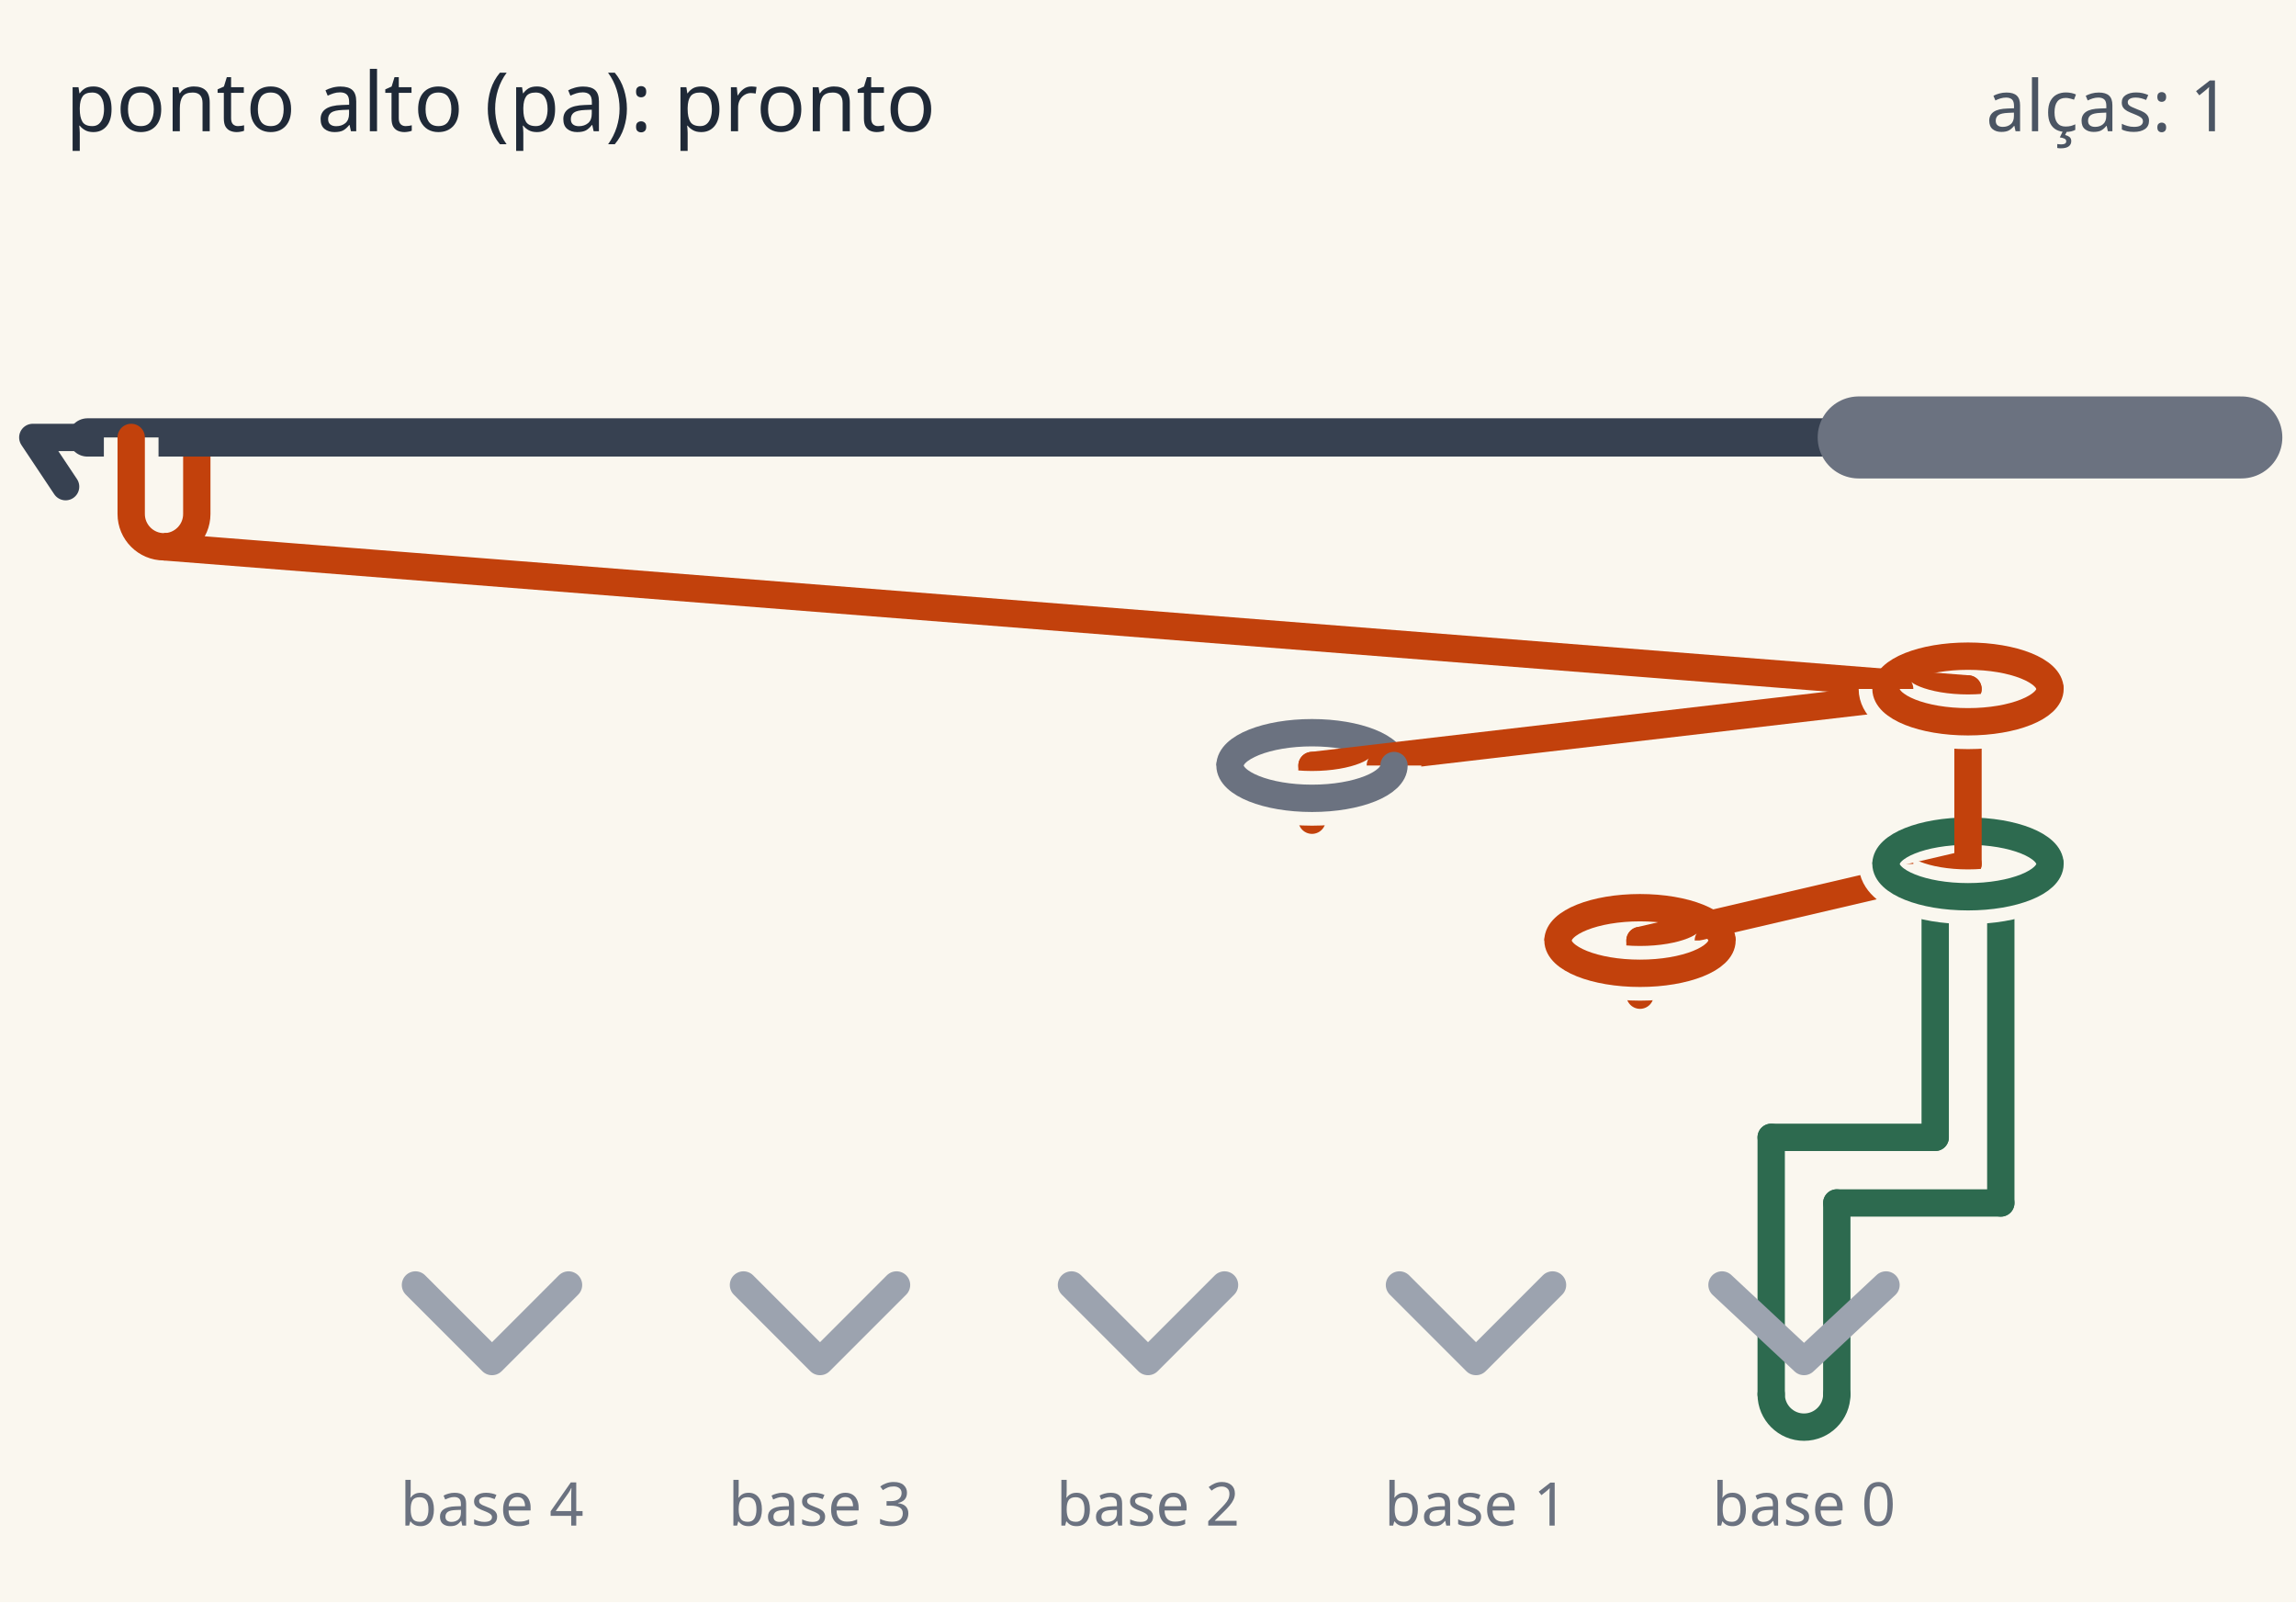
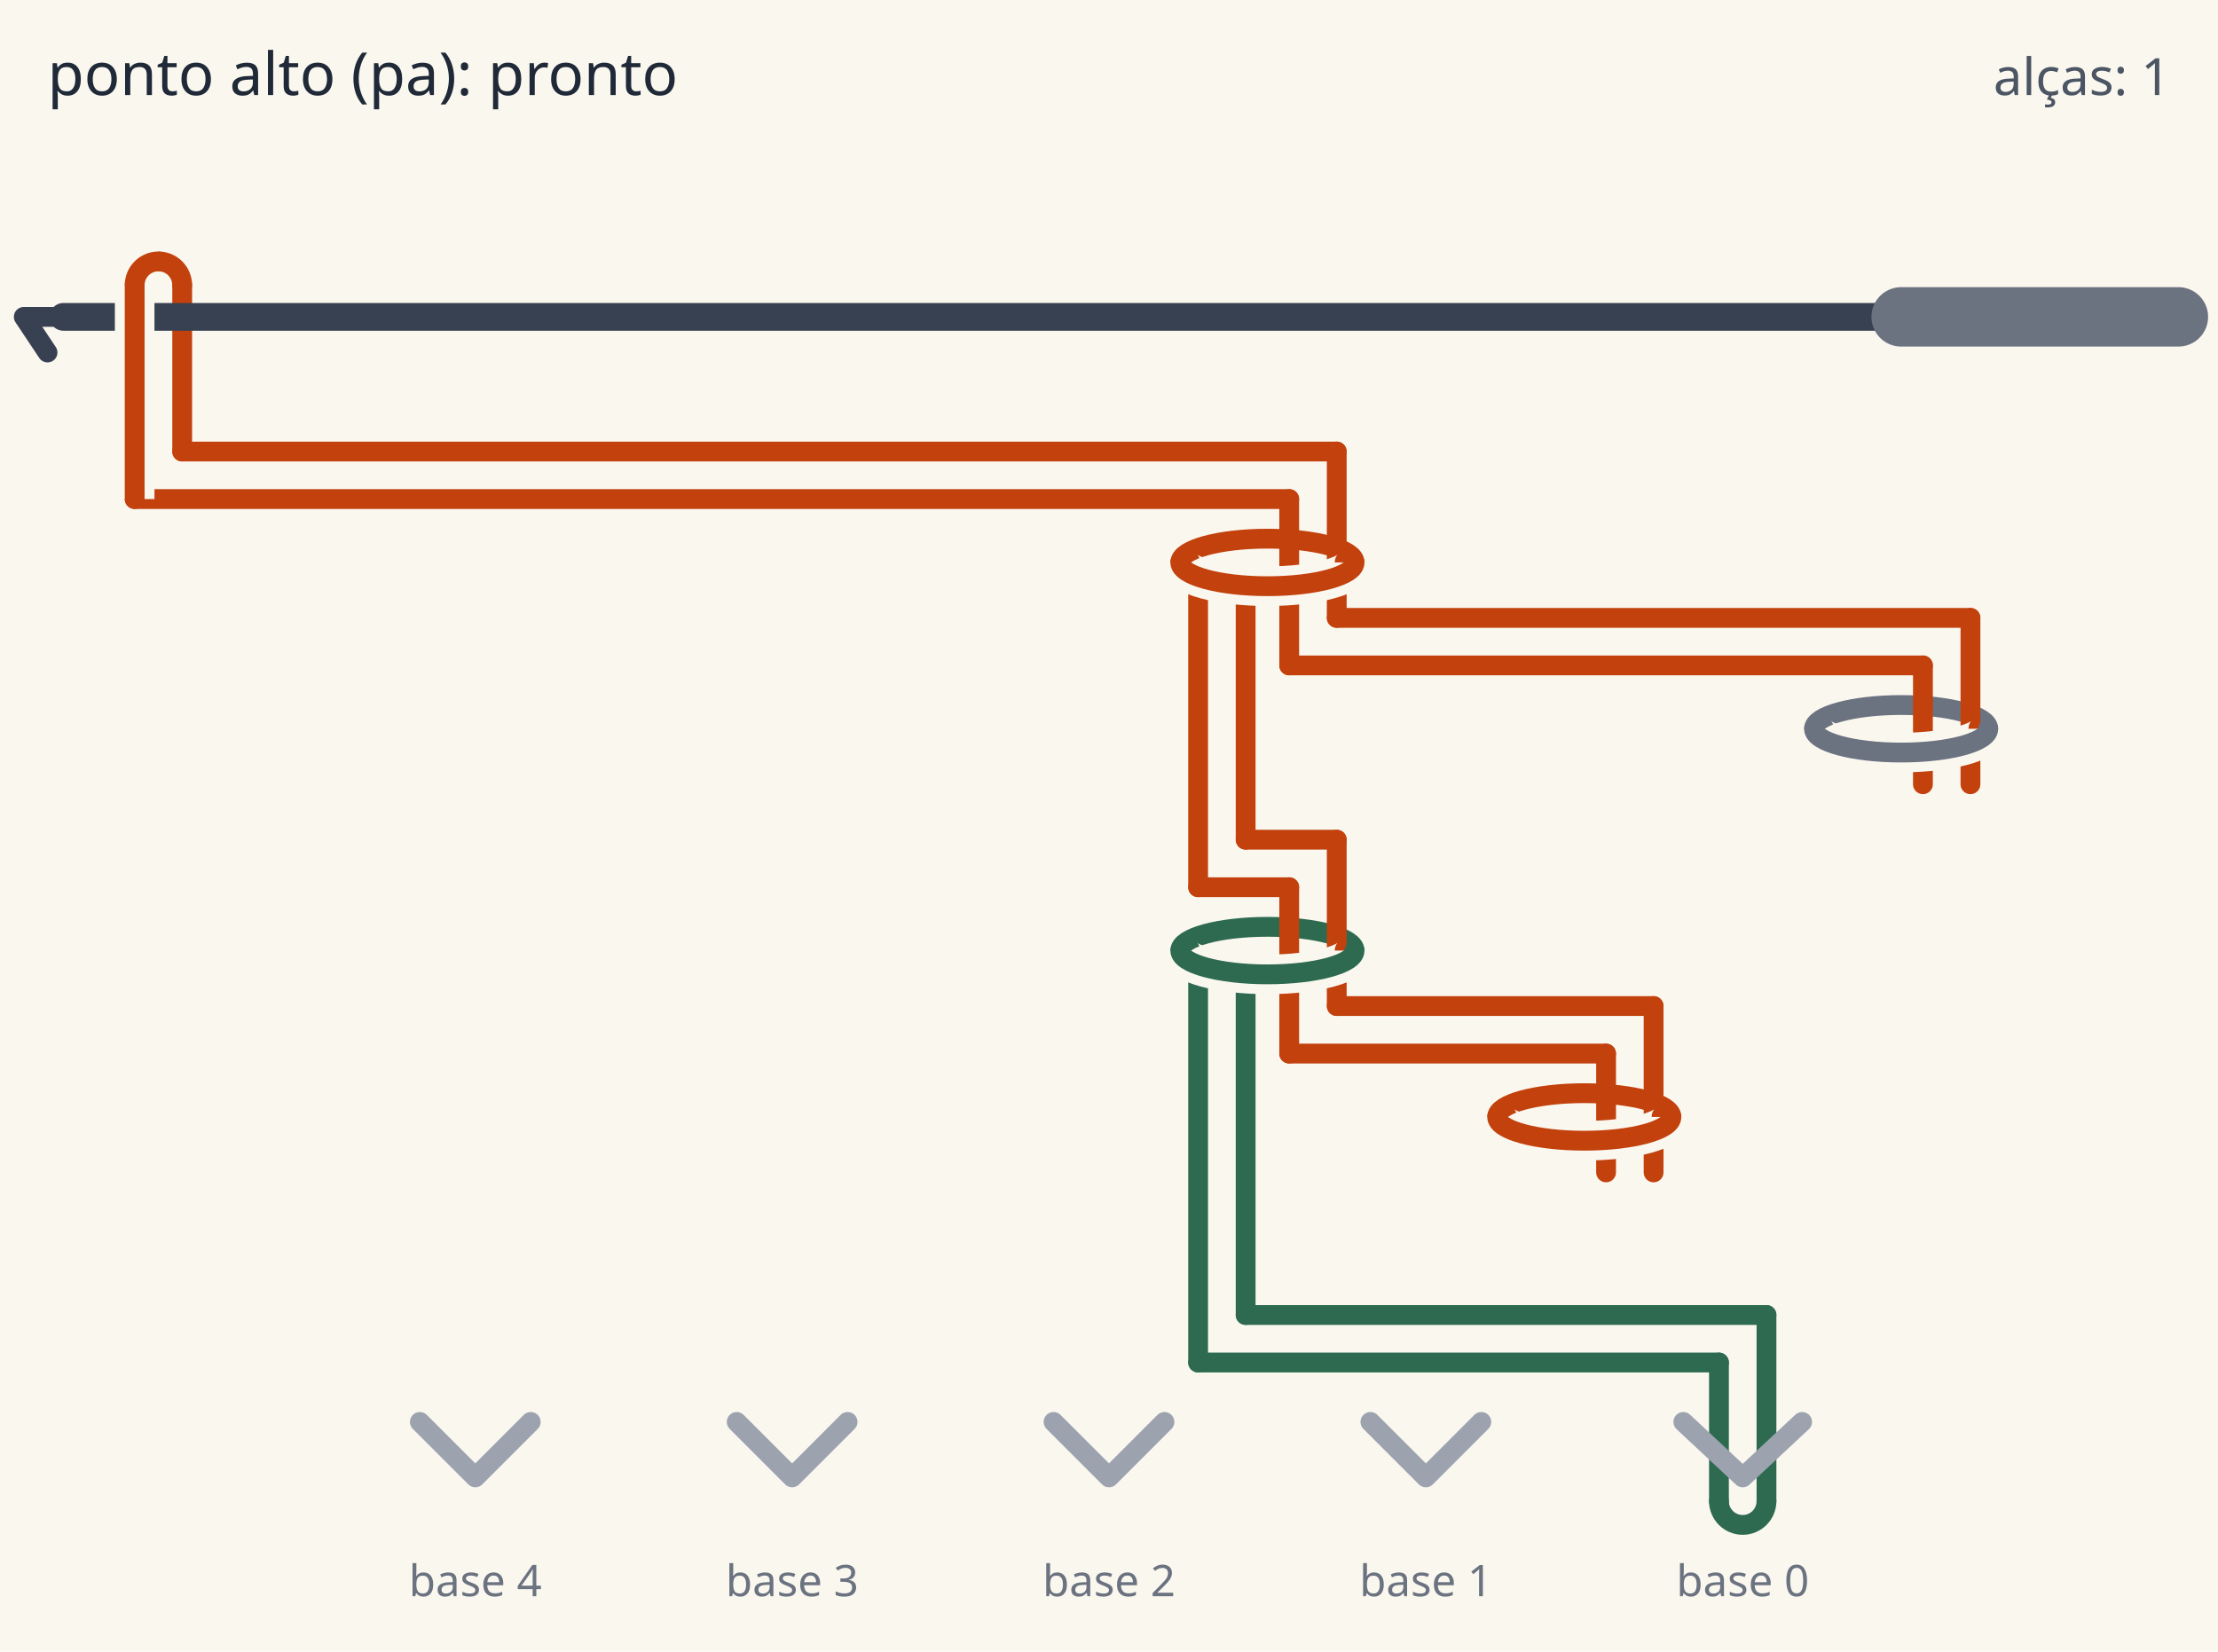
- <svg xmlns="http://www.w3.org/2000/svg" viewBox="0 0 420.0 293.0" width="420.0" height="293.0" font-family="sans-serif">
+ <svg xmlns="http://www.w3.org/2000/svg" viewBox="0 0 560.0 417.0" width="560.0" height="417.0" font-family="sans-serif">
  <rect width="100%" height="100%" fill="#faf7ef" />
  <text x="12" y="24" font-size="15" fill="#1f2937">ponto alto (pa): pronto</text>
-   <text x="408.0" y="24" font-size="13" text-anchor="end" fill="#4b5563">alças: 1</text>
-   <text x="330.0" y="279.0" font-size="11" text-anchor="middle" fill="#6b7280">base 0</text>
-   <text x="270.0" y="279.0" font-size="11" text-anchor="middle" fill="#6b7280">base 1</text>
-   <text x="210.0" y="279.0" font-size="11" text-anchor="middle" fill="#6b7280">base 2</text>
-   <text x="150.0" y="279.0" font-size="11" text-anchor="middle" fill="#6b7280">base 3</text>
-   <text x="90.0" y="279.0" font-size="11" text-anchor="middle" fill="#6b7280">base 4</text>
-   <line data-leg="2" data-base="0" data-side="back" data-seg="0" x1="366.0" y1="164.0" x2="366.0" y2="220.0" stroke="#2d6a4f" stroke-width="5" stroke-linecap="round" />
-   <line data-leg="2" data-base="0" data-side="back" data-seg="1" x1="366.0" y1="220.0" x2="336.0" y2="220.0" stroke="#2d6a4f" stroke-width="5" stroke-linecap="round" />
-   <line data-leg="2" data-base="0" data-side="back" data-seg="2" x1="336.0" y1="220.0" x2="336.0" y2="255.0" stroke="#2d6a4f" stroke-width="5" stroke-linecap="round" />
-   <line data-leg="2" data-base="0" data-side="front" data-seg="0" x1="354.0" y1="164.0" x2="354.0" y2="208.0" stroke="#2d6a4f" stroke-width="5" stroke-linecap="round" />
-   <line data-leg="2" data-base="0" data-side="front" data-seg="1" x1="354.0" y1="208.0" x2="324.0" y2="208.0" stroke="#2d6a4f" stroke-width="5" stroke-linecap="round" />
-   <line data-leg="2" data-base="0" data-side="front" data-seg="2" x1="324.0" y1="208.0" x2="324.0" y2="255.0" stroke="#2d6a4f" stroke-width="5" stroke-linecap="round" />
-   <path data-leg-curve="2" data-base="0" d="M 336.0 255.0 A 6 6 0 0 1 324.0 255.0" fill="none" stroke="#2d6a4f" stroke-width="5" stroke-linecap="round" />
-   <path data-base-top="0" data-cx="330.0" data-hw="15.0" d="M 315.0 235.0 L 330.0 249.0 L 345.0 235.0" fill="none" stroke="#9ca3af" stroke-width="5" stroke-linecap="round" stroke-linejoin="round" />
-   <path data-base-top="1" data-cx="270.0" data-hw="14.0" d="M 256.0 235.0 L 270.0 249.0 L 284.0 235.0" fill="none" stroke="#9ca3af" stroke-width="5" stroke-linecap="round" stroke-linejoin="round" />
-   <path data-base-top="2" data-cx="210.0" data-hw="14.0" d="M 196.0 235.0 L 210.0 249.0 L 224.0 235.0" fill="none" stroke="#9ca3af" stroke-width="5" stroke-linecap="round" stroke-linejoin="round" />
-   <path data-base-top="3" data-cx="150.0" data-hw="14.0" d="M 136.0 235.0 L 150.0 249.0 L 164.0 235.0" fill="none" stroke="#9ca3af" stroke-width="5" stroke-linecap="round" stroke-linejoin="round" />
-   <path data-base-top="4" data-cx="90.0" data-hw="14.0" d="M 76.0 235.0 L 90.0 249.0 L 104.0 235.0" fill="none" stroke="#9ca3af" stroke-width="5" stroke-linecap="round" stroke-linejoin="round" />
-   <path data-loop="0" data-kind="initial" data-on-hook="0" data-part="back" data-cx="240.0" data-cy="140.0" d="M 225.0 140.0 A 15 6 0 0 1 255.0 140.0" fill="none" stroke="#6b7280" stroke-width="5" stroke-linecap="round" />
-   <path data-loop="1" data-kind="yo" data-on-hook="0" data-part="back" data-cx="300.0" data-cy="172.0" d="M 285.0 172.0 A 15 6 0 0 1 315.0 172.0" fill="none" stroke="#c2410c" stroke-width="5" stroke-linecap="round" />
-   <path data-loop="2" data-kind="pulled" data-on-hook="0" data-part="back" data-cx="360.0" data-cy="158.0" d="M 345.0 158.0 A 15 6 0 0 1 375.0 158.0" fill="none" stroke="#2d6a4f" stroke-width="5" stroke-linecap="round" />
-   <path data-loop="3" data-kind="yo" data-on-hook="0" data-part="back" data-cx="360.0" data-cy="126.0" d="M 345.0 126.0 A 15 6 0 0 1 375.0 126.0" fill="none" stroke="#c2410c" stroke-width="5" stroke-linecap="round" />
-   <path data-loop="4" data-kind="yo" data-on-hook="1" data-part="back" data-cx="30.0" data-cy="80.0" d="M 36.0 80.0 L 36.0 94.0 A 6 6 0 0 1 30.0 100.0" fill="none" stroke="#c2410c" stroke-width="5" stroke-linecap="round" />
-   <line data-hook="1" x1="404.0" y1="80" x2="16.0" y2="80" stroke="#374151" stroke-width="7" stroke-linecap="round" />
-   <line data-hook-handle="1" x1="410.0" y1="80" x2="340.0" y2="80" stroke="#6b7280" stroke-width="15" stroke-linecap="round" />
+   <text x="548.0" y="24" font-size="13" text-anchor="end" fill="#4b5563">alças: 1</text>
+   <text x="440.0" y="403.0" font-size="11" text-anchor="middle" fill="#6b7280">base 0</text>
+   <text x="360.0" y="403.0" font-size="11" text-anchor="middle" fill="#6b7280">base 1</text>
+   <text x="280.0" y="403.0" font-size="11" text-anchor="middle" fill="#6b7280">base 2</text>
+   <text x="200.0" y="403.0" font-size="11" text-anchor="middle" fill="#6b7280">base 3</text>
+   <text x="120.0" y="403.0" font-size="11" text-anchor="middle" fill="#6b7280">base 4</text>
+   <path data-loop="0" data-kind="initial" data-on-hook="0" data-part="back" data-cx="480.0" data-cy="184.0" d="M 458.0 184.0 A 22 6 0 0 1 502.0 184.0" fill="none" stroke="#6b7280" stroke-width="5" stroke-linecap="round" />
+   <path data-loop="1" data-kind="yo" data-on-hook="0" data-part="back" data-cx="400.0" data-cy="282.0" d="M 378.0 282.0 A 22 6 0 0 1 422.0 282.0" fill="none" stroke="#c2410c" stroke-width="5" stroke-linecap="round" />
+   <path data-loop="2" data-kind="pulled" data-on-hook="0" data-part="back" data-cx="320.0" data-cy="240.0" d="M 298.0 240.0 A 22 6 0 0 1 342.0 240.0" fill="none" stroke="#2d6a4f" stroke-width="5" stroke-linecap="round" />
+   <path data-loop="3" data-kind="yo" data-on-hook="0" data-part="back" data-cx="320.0" data-cy="142.0" d="M 298.0 142.0 A 22 6 0 0 1 342.0 142.0" fill="none" stroke="#c2410c" stroke-width="5" stroke-linecap="round" />
+   <path data-bend="4" data-side="back" d="M 46.0 72 A 6 6 0 0 0 40.0 66" fill="none" stroke="#c2410c" stroke-width="5" stroke-linecap="round" />
+   <line data-pair="4" data-side="back" data-seg="0" data-strand="4" data-draw="2" data-loop="4" data-kind="yo" data-on-hook="1" data-part="back" data-cx="40.0" data-cy="80" x1="46.0" y1="72.0" x2="46.0" y2="114.0" stroke="#c2410c" stroke-width="5" stroke-linecap="round" />
+   <line data-hook="1" x1="544.0" y1="80" x2="16.0" y2="80" stroke="#374151" stroke-width="7" stroke-linecap="round" />
+   <line data-hook-handle="1" x1="550.0" y1="80" x2="480.0" y2="80" stroke="#6b7280" stroke-width="15" stroke-linecap="round" />
  <path data-hook-tip="1" d="M 18.0 80 L 6.0 80 L 12.0 89" fill="none" stroke="#374151" stroke-width="5" stroke-linecap="round" stroke-linejoin="round" />
-   <line data-strand="3" data-draw="1" data-through="2" x1="360.0" y1="132.0" x2="360.0" y2="158.0" stroke="#c2410c" stroke-width="5" stroke-linecap="round" />
-   <line data-strand="3" data-draw="1" data-through="1" x1="360.0" y1="158.0" x2="300.0" y2="172.0" stroke="#c2410c" stroke-width="5" stroke-linecap="round" />
-   <line data-strand="3" data-draw="1" data-exit="1" x1="300.0" y1="172.0" x2="300.0" y2="182.0" stroke="#c2410c" stroke-width="5" stroke-linecap="round" />
-   <line data-strand="4" data-draw="2" data-through="3" x1="30.0" y1="100.0" x2="360.0" y2="126.0" stroke="#c2410c" stroke-width="5" stroke-linecap="round" />
-   <line data-strand="4" data-draw="2" data-through="0" x1="360.0" y1="126.0" x2="240.0" y2="140.0" stroke="#c2410c" stroke-width="5" stroke-linecap="round" />
-   <line data-strand="4" data-draw="2" data-exit="1" x1="240.0" y1="140.0" x2="240.0" y2="150.0" stroke="#c2410c" stroke-width="5" stroke-linecap="round" />
-   <path d="M 225.0 140.0 A 15 6 0 0 0 255.0 140.0" fill="none" stroke="#faf7ef" stroke-width="10" stroke-linecap="butt" />
-   <path data-loop="0" data-kind="initial" data-on-hook="0" data-part="front" data-cx="240.0" data-cy="140.0" d="M 225.0 140.0 A 15 6 0 0 0 255.0 140.0" fill="none" stroke="#6b7280" stroke-width="5" stroke-linecap="round" />
-   <path d="M 285.0 172.0 A 15 6 0 0 0 315.0 172.0" fill="none" stroke="#faf7ef" stroke-width="10" stroke-linecap="butt" />
-   <path data-loop="1" data-kind="yo" data-on-hook="0" data-part="front" data-cx="300.0" data-cy="172.0" d="M 285.0 172.0 A 15 6 0 0 0 315.0 172.0" fill="none" stroke="#c2410c" stroke-width="5" stroke-linecap="round" />
-   <path d="M 345.0 158.0 A 15 6 0 0 0 375.0 158.0" fill="none" stroke="#faf7ef" stroke-width="10" stroke-linecap="butt" />
-   <path data-loop="2" data-kind="pulled" data-on-hook="0" data-part="front" data-cx="360.0" data-cy="158.0" d="M 345.0 158.0 A 15 6 0 0 0 375.0 158.0" fill="none" stroke="#2d6a4f" stroke-width="5" stroke-linecap="round" />
-   <path d="M 345.0 126.0 A 15 6 0 0 0 375.0 126.0" fill="none" stroke="#faf7ef" stroke-width="10" stroke-linecap="butt" />
-   <path data-loop="3" data-kind="yo" data-on-hook="0" data-part="front" data-cx="360.0" data-cy="126.0" d="M 345.0 126.0 A 15 6 0 0 0 375.0 126.0" fill="none" stroke="#c2410c" stroke-width="5" stroke-linecap="round" />
-   <path d="M 30.0 100.0 A 6 6 0 0 1 24.0 94.0 L 24.0 80.0" fill="none" stroke="#faf7ef" stroke-width="10" stroke-linecap="butt" />
-   <path data-loop="4" data-kind="yo" data-on-hook="1" data-part="front" data-cx="30.0" data-cy="80.0" d="M 30.0 100.0 A 6 6 0 0 1 24.0 94.0 L 24.0 80.0" fill="none" stroke="#c2410c" stroke-width="5" stroke-linecap="round" />
+   <line data-pair="2" data-side="back" data-seg="0" data-leg="2" data-base="0" x1="314.5" y1="246.0" x2="314.5" y2="332.0" stroke="#2d6a4f" stroke-width="5" stroke-linecap="round" />
+   <line data-pair="2" data-side="back" data-seg="1" data-leg="2" data-base="0" x1="314.5" y1="332.0" x2="446.0" y2="332.0" stroke="#2d6a4f" stroke-width="5" stroke-linecap="round" />
+   <line data-pair="2" data-side="back" data-seg="2" data-leg="2" data-base="0" x1="446.0" y1="332.0" x2="446.0" y2="379.0" stroke="#2d6a4f" stroke-width="5" stroke-linecap="round" />
+   <line data-pair="2" data-side="front" data-seg="0" data-leg="2" data-base="0" x1="302.5" y1="246.0" x2="302.5" y2="344.0" stroke="#2d6a4f" stroke-width="5" stroke-linecap="round" />
+   <line data-pair="2" data-side="front" data-seg="1" data-leg="2" data-base="0" x1="302.5" y1="344.0" x2="434.0" y2="344.0" stroke="#2d6a4f" stroke-width="5" stroke-linecap="round" />
+   <line data-pair="2" data-side="front" data-seg="2" data-leg="2" data-base="0" x1="434.0" y1="344.0" x2="434.0" y2="379.0" stroke="#2d6a4f" stroke-width="5" stroke-linecap="round" />
+   <line data-pair="3" data-side="back" data-seg="0" data-strand="3" data-draw="1" x1="314.5" y1="148.0" x2="314.5" y2="212.0" stroke="#c2410c" stroke-width="5" stroke-linecap="round" />
+   <line data-pair="3" data-side="back" data-seg="1" data-strand="3" data-draw="1" x1="314.5" y1="212.0" x2="337.5" y2="212.0" stroke="#c2410c" stroke-width="5" stroke-linecap="round" />
+   <line data-pair="3" data-side="back" data-seg="2" data-strand="3" data-draw="1" data-through="2" x1="337.5" y1="212.0" x2="337.5" y2="254.0" stroke="#c2410c" stroke-width="5" stroke-linecap="round" />
+   <line data-pair="3" data-side="back" data-seg="3" data-strand="3" data-draw="1" x1="337.5" y1="254.0" x2="417.5" y2="254.0" stroke="#c2410c" stroke-width="5" stroke-linecap="round" />
+   <line data-pair="3" data-side="back" data-seg="4" data-strand="3" data-draw="1" data-through="1" x1="417.5" y1="254.0" x2="417.5" y2="296.0" stroke="#c2410c" stroke-width="5" stroke-linecap="round" />
+   <line data-pair="3" data-side="front" data-seg="0" data-strand="3" data-draw="1" x1="302.5" y1="148.0" x2="302.5" y2="224.0" stroke="#c2410c" stroke-width="5" stroke-linecap="round" />
+   <line data-pair="3" data-side="front" data-seg="1" data-strand="3" data-draw="1" x1="302.5" y1="224.0" x2="325.5" y2="224.0" stroke="#c2410c" stroke-width="5" stroke-linecap="round" />
+   <line data-pair="3" data-side="front" data-seg="2" data-strand="3" data-draw="1" data-through="2" x1="325.5" y1="224.0" x2="325.5" y2="266.0" stroke="#c2410c" stroke-width="5" stroke-linecap="round" />
+   <line data-pair="3" data-side="front" data-seg="3" data-strand="3" data-draw="1" x1="325.5" y1="266.0" x2="405.5" y2="266.0" stroke="#c2410c" stroke-width="5" stroke-linecap="round" />
+   <line data-pair="3" data-side="front" data-seg="4" data-strand="3" data-draw="1" data-through="1" x1="405.5" y1="266.0" x2="405.5" y2="296.0" stroke="#c2410c" stroke-width="5" stroke-linecap="round" />
+   <line data-pair="4" data-side="back" data-seg="1" data-strand="4" data-draw="2" x1="46.0" y1="114.0" x2="337.5" y2="114.0" stroke="#c2410c" stroke-width="5" stroke-linecap="round" />
+   <line data-pair="4" data-side="back" data-seg="2" data-strand="4" data-draw="2" data-through="3" x1="337.5" y1="114.0" x2="337.5" y2="156.0" stroke="#c2410c" stroke-width="5" stroke-linecap="round" />
+   <line data-pair="4" data-side="back" data-seg="3" data-strand="4" data-draw="2" x1="337.5" y1="156.0" x2="497.5" y2="156.0" stroke="#c2410c" stroke-width="5" stroke-linecap="round" />
+   <line data-pair="4" data-side="back" data-seg="4" data-strand="4" data-draw="2" data-through="0" x1="497.5" y1="156.0" x2="497.5" y2="198.0" stroke="#c2410c" stroke-width="5" stroke-linecap="round" />
+   <line data-pair="4" data-side="front" data-seg="1" data-strand="4" data-draw="2" x1="34.0" y1="126.0" x2="325.5" y2="126.0" stroke="#c2410c" stroke-width="5" stroke-linecap="round" />
+   <line data-pair="4" data-side="front" data-seg="2" data-strand="4" data-draw="2" data-through="3" x1="325.5" y1="126.0" x2="325.5" y2="168.0" stroke="#c2410c" stroke-width="5" stroke-linecap="round" />
+   <line data-pair="4" data-side="front" data-seg="3" data-strand="4" data-draw="2" x1="325.5" y1="168.0" x2="485.5" y2="168.0" stroke="#c2410c" stroke-width="5" stroke-linecap="round" />
+   <line data-pair="4" data-side="front" data-seg="4" data-strand="4" data-draw="2" data-through="0" x1="485.5" y1="168.0" x2="485.5" y2="198.0" stroke="#c2410c" stroke-width="5" stroke-linecap="round" />
+   <path data-leg-curve="2" data-base="0" d="M 446.0 379.0 A 6 6 0 0 1 434.0 379.0" fill="none" stroke="#2d6a4f" stroke-width="5" stroke-linecap="round" />
+   <path data-base-top="0" data-cx="440.0" data-hw="15.0" d="M 425.0 359.0 L 440.0 373.0 L 455.0 359.0" fill="none" stroke="#9ca3af" stroke-width="5" stroke-linecap="round" stroke-linejoin="round" />
+   <path data-base-top="1" data-cx="360.0" data-hw="14.0" d="M 346.0 359.0 L 360.0 373.0 L 374.0 359.0" fill="none" stroke="#9ca3af" stroke-width="5" stroke-linecap="round" stroke-linejoin="round" />
+   <path data-base-top="2" data-cx="280.0" data-hw="14.0" d="M 266.0 359.0 L 280.0 373.0 L 294.0 359.0" fill="none" stroke="#9ca3af" stroke-width="5" stroke-linecap="round" stroke-linejoin="round" />
+   <path data-base-top="3" data-cx="200.0" data-hw="14.0" d="M 186.0 359.0 L 200.0 373.0 L 214.0 359.0" fill="none" stroke="#9ca3af" stroke-width="5" stroke-linecap="round" stroke-linejoin="round" />
+   <path data-base-top="4" data-cx="120.0" data-hw="14.0" d="M 106.0 359.0 L 120.0 373.0 L 134.0 359.0" fill="none" stroke="#9ca3af" stroke-width="5" stroke-linecap="round" stroke-linejoin="round" />
+   <path d="M 458.0 184.0 A 22 6 0 0 0 502.0 184.0" fill="none" stroke="#faf7ef" stroke-width="10" stroke-linecap="butt" />
+   <path data-loop="0" data-kind="initial" data-on-hook="0" data-part="front" data-cx="480.0" data-cy="184.0" d="M 458.0 184.0 A 22 6 0 0 0 502.0 184.0" fill="none" stroke="#6b7280" stroke-width="5" stroke-linecap="round" />
+   <path d="M 378.0 282.0 A 22 6 0 0 0 422.0 282.0" fill="none" stroke="#faf7ef" stroke-width="10" stroke-linecap="butt" />
+   <path data-loop="1" data-kind="yo" data-on-hook="0" data-part="front" data-cx="400.0" data-cy="282.0" d="M 378.0 282.0 A 22 6 0 0 0 422.0 282.0" fill="none" stroke="#c2410c" stroke-width="5" stroke-linecap="round" />
+   <path d="M 298.0 240.0 A 22 6 0 0 0 342.0 240.0" fill="none" stroke="#faf7ef" stroke-width="10" stroke-linecap="butt" />
+   <path data-loop="2" data-kind="pulled" data-on-hook="0" data-part="front" data-cx="320.0" data-cy="240.0" d="M 298.0 240.0 A 22 6 0 0 0 342.0 240.0" fill="none" stroke="#2d6a4f" stroke-width="5" stroke-linecap="round" />
+   <path d="M 298.0 142.0 A 22 6 0 0 0 342.0 142.0" fill="none" stroke="#faf7ef" stroke-width="10" stroke-linecap="butt" />
+   <path data-loop="3" data-kind="yo" data-on-hook="0" data-part="front" data-cx="320.0" data-cy="142.0" d="M 298.0 142.0 A 22 6 0 0 0 342.0 142.0" fill="none" stroke="#c2410c" stroke-width="5" stroke-linecap="round" />
+   <path d="M 40.0 66 A 6 6 0 0 0 34.0 72" stroke="#faf7ef" stroke-width="10" stroke-linecap="butt" fill="none" />
+   <path data-bend="4" data-side="front" d="M 40.0 66 A 6 6 0 0 0 34.0 72" fill="none" stroke="#c2410c" stroke-width="5" stroke-linecap="round" />
+   <line x1="34.0" y1="72.0" x2="34.0" y2="126.0" stroke="#faf7ef" stroke-width="10" stroke-linecap="butt" fill="none" />
+   <line data-pair="4" data-side="front" data-seg="0" data-strand="4" data-draw="2" data-loop="4" data-kind="yo" data-on-hook="1" data-part="front" data-cx="40.0" data-cy="80" x1="34.0" y1="72.0" x2="34.0" y2="126.0" stroke="#c2410c" stroke-width="5" stroke-linecap="round" />
</svg>
